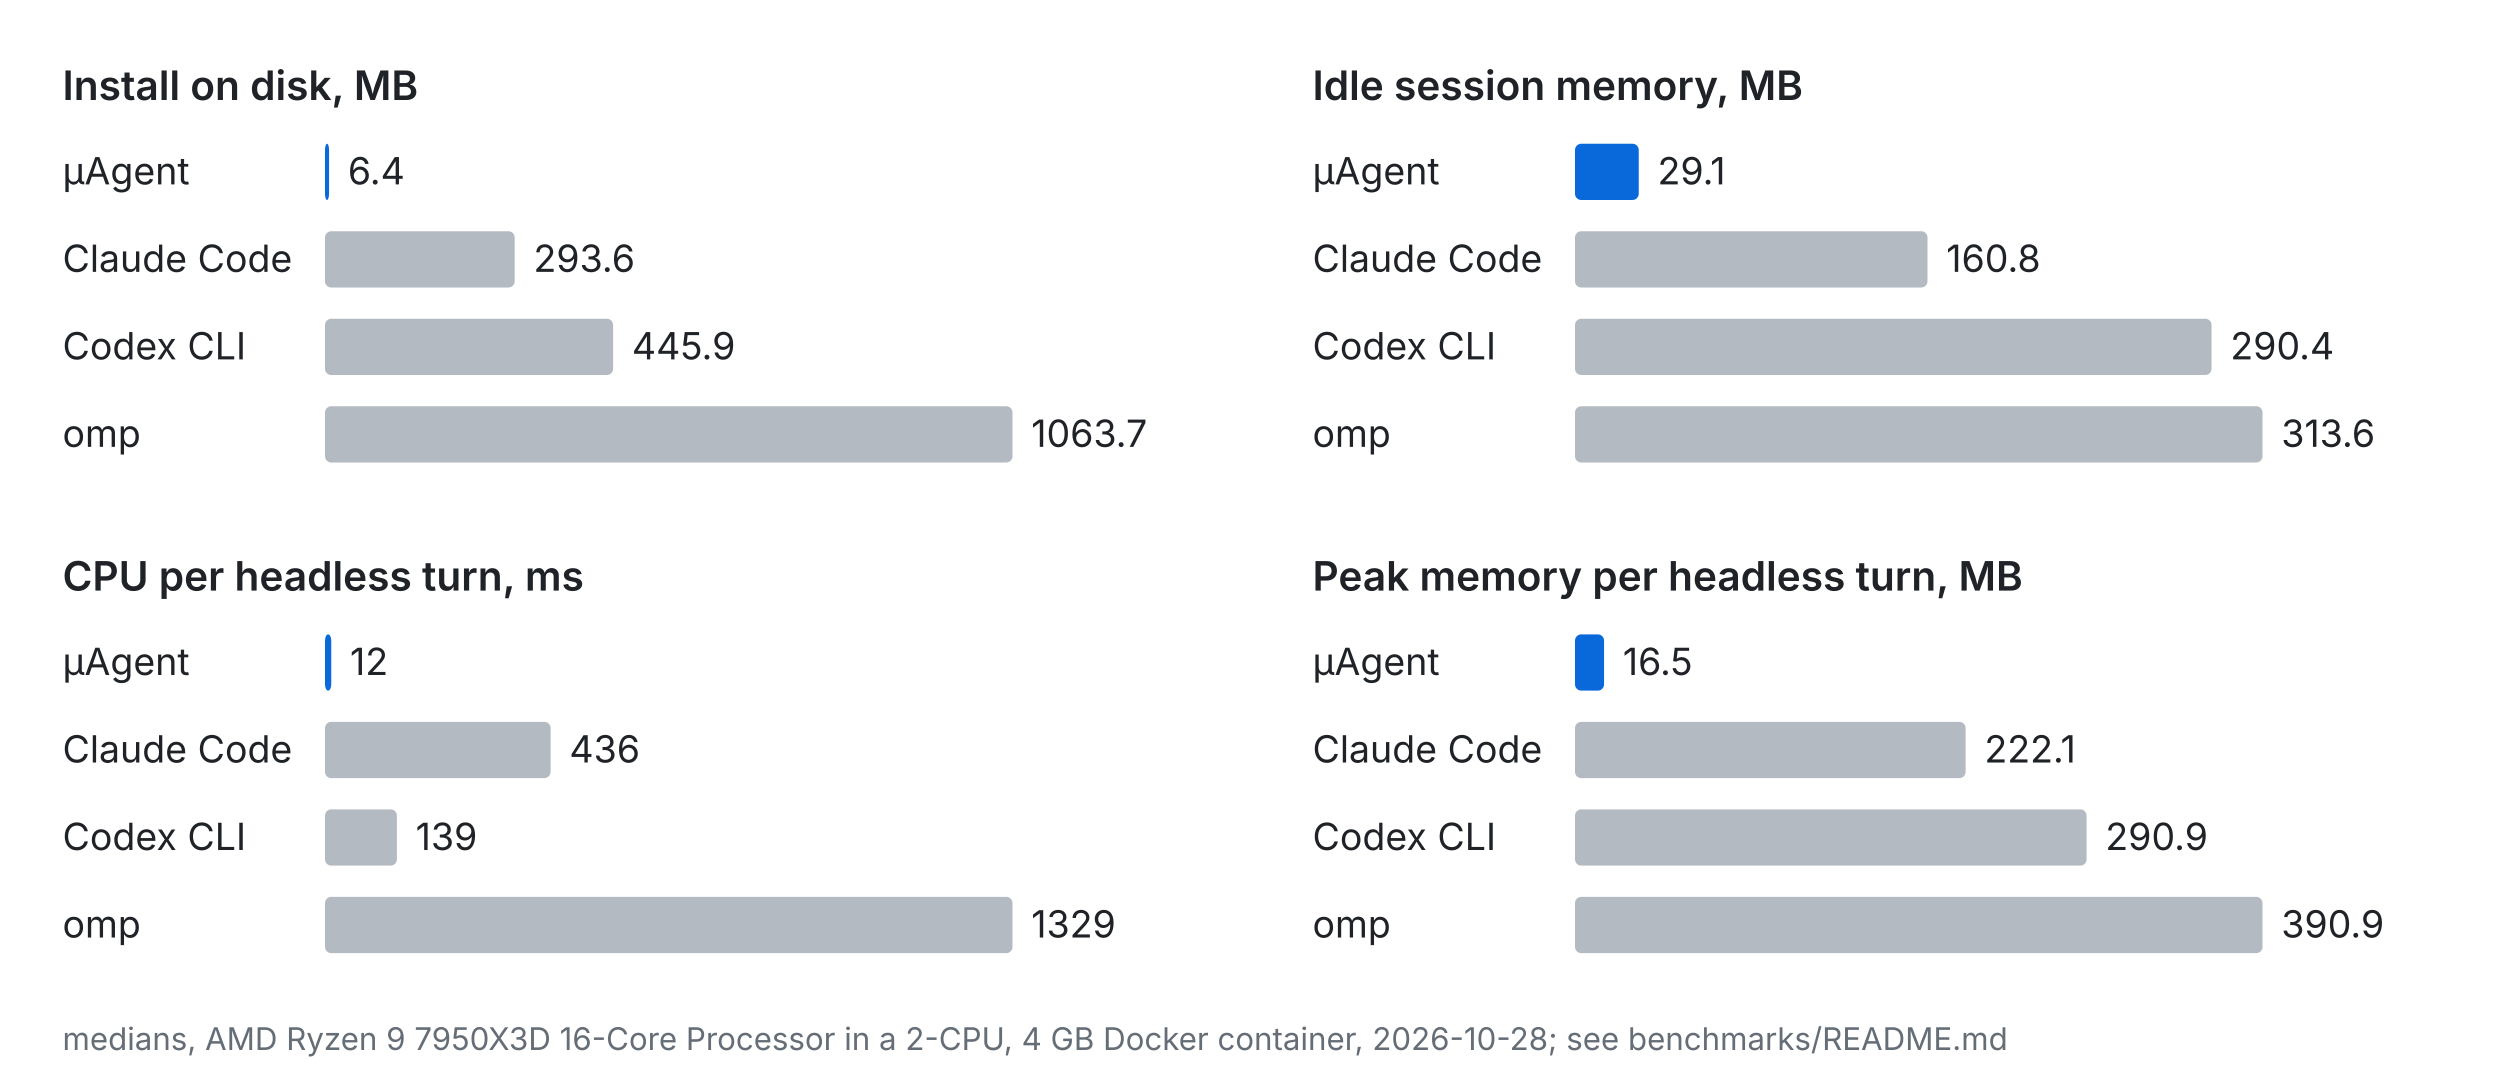
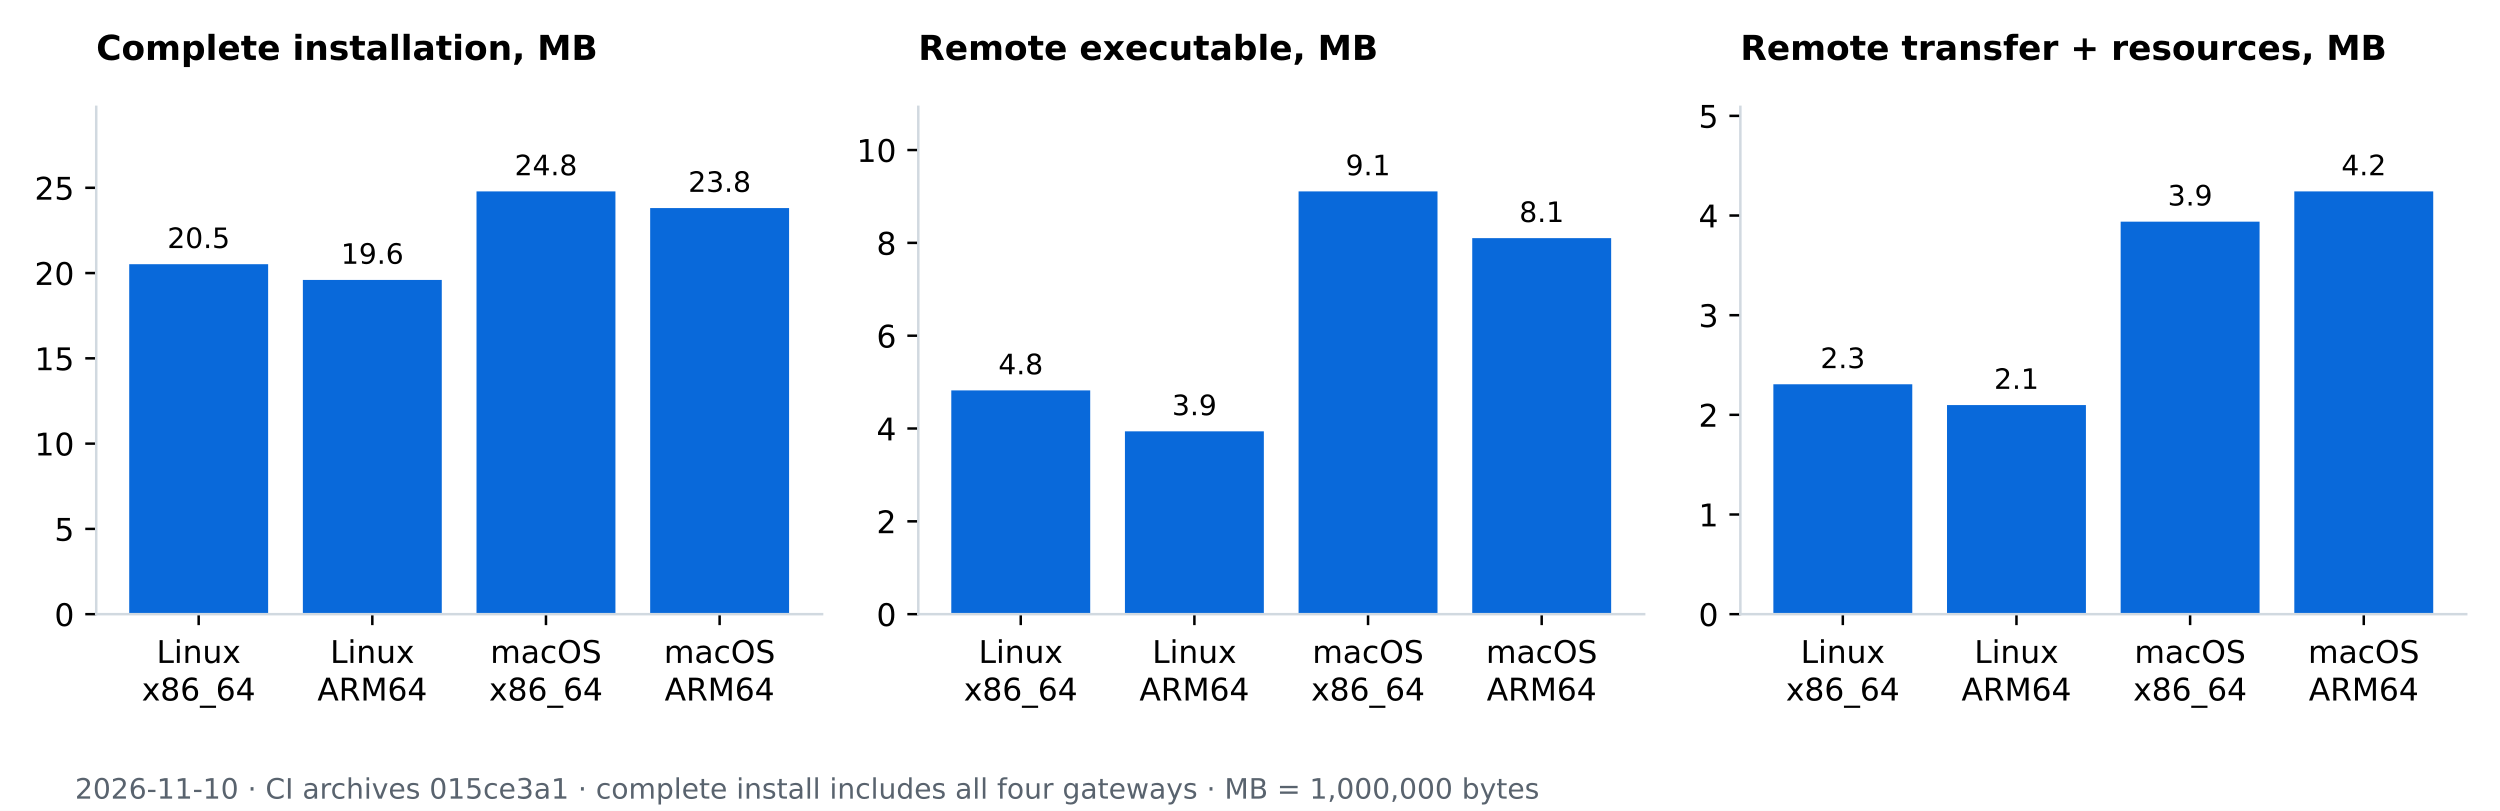
- <svg xmlns="http://www.w3.org/2000/svg" viewBox="0 0 800 344" width="800" height="344" role="img" aria-label="Footprint of the agents">
-   <style>
-   .bg { fill: #ffffff; }
-   text { font-family: system-ui, -apple-system, "Segoe UI", sans-serif; fill: #1f2328; }
-   .title { font-size: 13px; font-weight: 600; }
-   .name { font-size: 12px; }
-   .value { font-size: 12px; font-variant-numeric: tabular-nums; }
-   .note { font-size: 10px; fill: #656d76; }
-   .bar { fill: #b4bac1; }
-   .bar.uagent { fill: #0a69da; }
-   @media (prefers-color-scheme: dark) {
-     .bg { fill: #0d1117; }
-     text { fill: #e6edf3; }
-     .note { fill: #8b949e; }
-     .bar { fill: #4a525c; }
-     .bar.uagent { fill: #4493f8; }
-   }
- </style>
-   <rect class="bg" width="800" height="344" />
-   <text class="title" x="20" y="32">Install on disk, MB</text>
-   <text class="name" x="20" y="59">µAgent</text>
-   <rect class="bar uagent" x="104" y="46" width="1.3" height="18" rx="2" />
-   <text class="value" x="111.3" y="59">6.4</text>
-   <text class="name" x="20" y="87">Claude Code</text>
-   <rect class="bar" x="104" y="74" width="60.7" height="18" rx="2" />
-   <text class="value" x="170.7" y="87">293.6</text>
-   <text class="name" x="20" y="115">Codex CLI</text>
-   <rect class="bar" x="104" y="102" width="92.2" height="18" rx="2" />
-   <text class="value" x="202.2" y="115">445.9</text>
-   <text class="name" x="20" y="143">omp</text>
-   <rect class="bar" x="104" y="130" width="220.0" height="18" rx="2" />
-   <text class="value" x="330.0" y="143">1063.7</text>
-   <text class="title" x="420" y="32">Idle session memory, MB</text>
-   <text class="name" x="420" y="59">µAgent</text>
-   <rect class="bar uagent" x="504" y="46" width="20.4" height="18" rx="2" />
-   <text class="value" x="530.4" y="59">29.1</text>
-   <text class="name" x="420" y="87">Claude Code</text>
-   <rect class="bar" x="504" y="74" width="112.8" height="18" rx="2" />
-   <text class="value" x="622.8" y="87">160.8</text>
-   <text class="name" x="420" y="115">Codex CLI</text>
-   <rect class="bar" x="504" y="102" width="203.7" height="18" rx="2" />
-   <text class="value" x="713.7" y="115">290.4</text>
-   <text class="name" x="420" y="143">omp</text>
-   <rect class="bar" x="504" y="130" width="220.0" height="18" rx="2" />
-   <text class="value" x="730.0" y="143">313.6</text>
-   <text class="title" x="20" y="189">CPU per headless turn, ms</text>
-   <text class="name" x="20" y="216">µAgent</text>
-   <rect class="bar uagent" x="104" y="203" width="2.0" height="18" rx="2" />
-   <text class="value" x="112.0" y="216">12</text>
-   <text class="name" x="20" y="244">Claude Code</text>
-   <rect class="bar" x="104" y="231" width="72.2" height="18" rx="2" />
-   <text class="value" x="182.2" y="244">436</text>
-   <text class="name" x="20" y="272">Codex CLI</text>
-   <rect class="bar" x="104" y="259" width="23.0" height="18" rx="2" />
-   <text class="value" x="133.0" y="272">139</text>
-   <text class="name" x="20" y="300">omp</text>
-   <rect class="bar" x="104" y="287" width="220.0" height="18" rx="2" />
-   <text class="value" x="330.0" y="300">1329</text>
-   <text class="title" x="420" y="189">Peak memory per headless turn, MB</text>
-   <text class="name" x="420" y="216">µAgent</text>
-   <rect class="bar uagent" x="504" y="203" width="9.3" height="18" rx="2" />
-   <text class="value" x="519.3" y="216">16.5</text>
-   <text class="name" x="420" y="244">Claude Code</text>
-   <rect class="bar" x="504" y="231" width="125.0" height="18" rx="2" />
-   <text class="value" x="635.0" y="244">222.1</text>
-   <text class="name" x="420" y="272">Codex CLI</text>
-   <rect class="bar" x="504" y="259" width="163.7" height="18" rx="2" />
-   <text class="value" x="673.7" y="272">290.9</text>
-   <text class="name" x="420" y="300">omp</text>
-   <rect class="bar" x="504" y="287" width="220.0" height="18" rx="2" />
-   <text class="value" x="730.0" y="300">390.9</text>
-   <text class="note" x="20" y="336">medians, AMD Ryzen 9 7950X3D 16-Core Processor in a 2-CPU, 4 GB Docker container, 2026-10-28; see benchmarks/README.md</text>
+ <svg xmlns="http://www.w3.org/2000/svg" xmlns:xlink="http://www.w3.org/1999/xlink" width="799.2pt" height="259.2pt" viewBox="0 0 799.2 259.2" version="1.1" role="img">
+   <defs>
+     <style type="text/css">*{stroke-linejoin: round; stroke-linecap: butt}</style>
+   </defs>
+   <g id="figure_1">
+     <g id="patch_1">
+       <path d="M 0 259.2  L 799.2 259.2  L 799.2 0  L 0 0  z " style="fill: #ffffff" />
+     </g>
+     <g id="axes_1">
+       <g id="patch_2">
+         <path d="M 30.76 196.338  L 262.8 196.338  L 262.8 34.157  L 30.76 34.157  z " style="fill: #ffffff" />
+       </g>
+       <g id="patch_3">
+         <path d="M 41.307 196.338  L 85.717 196.338  L 85.717 84.453  L 41.307 84.453  z " clip-path="url(#pa110befc85)" style="fill: #0969da" />
+       </g>
+       <g id="patch_4">
+         <path d="M 96.819 196.338  L 141.229 196.338  L 141.229 89.485  L 96.819 89.485  z " clip-path="url(#pa110befc85)" style="fill: #0969da" />
+       </g>
+       <g id="patch_5">
+         <path d="M 152.331 196.338  L 196.741 196.338  L 196.741 61.187  L 152.331 61.187  z " clip-path="url(#pa110befc85)" style="fill: #0969da" />
+       </g>
+       <g id="patch_6">
+         <path d="M 207.843 196.338  L 252.253 196.338  L 252.253 66.506  L 207.843 66.506  z " clip-path="url(#pa110befc85)" style="fill: #0969da" />
+       </g>
+       <g id="matplotlib.axis_1">
+         <g id="xtick_1">
+           <g id="line2d_1">
+             <defs>
+               <path id="m98f1a6e2f3" d="M 0 0  L 0 3.5  " style="stroke: #000000; stroke-width: 0.8" />
+             </defs>
+             <g>
+               <use xlink:href="#m98f1a6e2f3" x="63.512" y="196.338" style="stroke: #000000; stroke-width: 0.8" />
+             </g>
+           </g>
+           <g id="text_1">
+             <text style="font-size: 10px; font-family: 'DejaVu Sans', 'Bitstream Vera Sans', 'Computer Modern Sans Serif', 'Lucida Grande', 'Verdana', 'Geneva', 'Lucid', 'Arial', 'Helvetica', 'Avant Garde', sans-serif" transform="translate(50.04018 211.9372)">Linux</text>
+             <text style="font-size: 10px; font-family: 'DejaVu Sans', 'Bitstream Vera Sans', 'Computer Modern Sans Serif', 'Lucida Grande', 'Verdana', 'Geneva', 'Lucid', 'Arial', 'Helvetica', 'Avant Garde', sans-serif" transform="translate(45.32768 223.9391)">x86_64</text>
+           </g>
+         </g>
+         <g id="xtick_2">
+           <g id="line2d_2">
+             <g>
+               <use xlink:href="#m98f1a6e2f3" x="119.024" y="196.338" style="stroke: #000000; stroke-width: 0.8" />
+             </g>
+           </g>
+           <g id="text_2">
+             <text style="font-size: 10px; font-family: 'DejaVu Sans', 'Bitstream Vera Sans', 'Computer Modern Sans Serif', 'Lucida Grande', 'Verdana', 'Geneva', 'Lucid', 'Arial', 'Helvetica', 'Avant Garde', sans-serif" transform="translate(105.5521 211.9372)">Linux</text>
+             <text style="font-size: 10px; font-family: 'DejaVu Sans', 'Bitstream Vera Sans', 'Computer Modern Sans Serif', 'Lucida Grande', 'Verdana', 'Geneva', 'Lucid', 'Arial', 'Helvetica', 'Avant Garde', sans-serif" transform="translate(101.4529 223.9391)">ARM64</text>
+           </g>
+         </g>
+         <g id="xtick_3">
+           <g id="line2d_3">
+             <g>
+               <use xlink:href="#m98f1a6e2f3" x="174.536" y="196.338" style="stroke: #000000; stroke-width: 0.8" />
+             </g>
+           </g>
+           <g id="text_3">
+             <text style="font-size: 10px; font-family: 'DejaVu Sans', 'Bitstream Vera Sans', 'Computer Modern Sans Serif', 'Lucida Grande', 'Verdana', 'Geneva', 'Lucid', 'Arial', 'Helvetica', 'Avant Garde', sans-serif" transform="translate(156.7422 211.9364)">macOS</text>
+             <text style="font-size: 10px; font-family: 'DejaVu Sans', 'Bitstream Vera Sans', 'Computer Modern Sans Serif', 'Lucida Grande', 'Verdana', 'Geneva', 'Lucid', 'Arial', 'Helvetica', 'Avant Garde', sans-serif" transform="translate(156.3516 223.9383)">x86_64</text>
+           </g>
+         </g>
+         <g id="xtick_4">
+           <g id="line2d_4">
+             <g>
+               <use xlink:href="#m98f1a6e2f3" x="230.048" y="196.338" style="stroke: #000000; stroke-width: 0.8" />
+             </g>
+           </g>
+           <g id="text_4">
+             <text style="font-size: 10px; font-family: 'DejaVu Sans', 'Bitstream Vera Sans', 'Computer Modern Sans Serif', 'Lucida Grande', 'Verdana', 'Geneva', 'Lucid', 'Arial', 'Helvetica', 'Avant Garde', sans-serif" transform="translate(212.2542 211.9364)">macOS</text>
+             <text style="font-size: 10px; font-family: 'DejaVu Sans', 'Bitstream Vera Sans', 'Computer Modern Sans Serif', 'Lucida Grande', 'Verdana', 'Geneva', 'Lucid', 'Arial', 'Helvetica', 'Avant Garde', sans-serif" transform="translate(212.4768 223.9383)">ARM64</text>
+           </g>
+         </g>
+       </g>
+       <g id="matplotlib.axis_2">
+         <g id="ytick_1">
+           <g id="line2d_5">
+             <defs>
+               <path id="m1a08d1ec69" d="M 0 0  L -3.5 0  " style="stroke: #000000; stroke-width: 0.8" />
+             </defs>
+             <g>
+               <use xlink:href="#m1a08d1ec69" x="30.76" y="196.338" style="stroke: #000000; stroke-width: 0.8" />
+             </g>
+           </g>
+           <g id="text_5">
+             <text style="font-size: 10px; font-family: 'DejaVu Sans', 'Bitstream Vera Sans', 'Computer Modern Sans Serif', 'Lucida Grande', 'Verdana', 'Geneva', 'Lucid', 'Arial', 'Helvetica', 'Avant Garde', sans-serif; text-anchor: end" x="23.76" y="200.137" transform="rotate(-0 23.76 200.1366)">0</text>
+           </g>
+         </g>
+         <g id="ytick_2">
+           <g id="line2d_6">
+             <g>
+               <use xlink:href="#m1a08d1ec69" x="30.76" y="169.077" style="stroke: #000000; stroke-width: 0.8" />
+             </g>
+           </g>
+           <g id="text_6">
+             <text style="font-size: 10px; font-family: 'DejaVu Sans', 'Bitstream Vera Sans', 'Computer Modern Sans Serif', 'Lucida Grande', 'Verdana', 'Geneva', 'Lucid', 'Arial', 'Helvetica', 'Avant Garde', sans-serif; text-anchor: end" x="23.76" y="172.876" transform="rotate(-0 23.76 172.876)">5</text>
+           </g>
+         </g>
+         <g id="ytick_3">
+           <g id="line2d_7">
+             <g>
+               <use xlink:href="#m1a08d1ec69" x="30.76" y="141.817" style="stroke: #000000; stroke-width: 0.8" />
+             </g>
+           </g>
+           <g id="text_7">
+             <text style="font-size: 10px; font-family: 'DejaVu Sans', 'Bitstream Vera Sans', 'Computer Modern Sans Serif', 'Lucida Grande', 'Verdana', 'Geneva', 'Lucid', 'Arial', 'Helvetica', 'Avant Garde', sans-serif; text-anchor: end" x="23.76" y="145.615" transform="rotate(-0 23.76 145.6154)">10</text>
+           </g>
+         </g>
+         <g id="ytick_4">
+           <g id="line2d_8">
+             <g>
+               <use xlink:href="#m1a08d1ec69" x="30.76" y="114.556" style="stroke: #000000; stroke-width: 0.8" />
+             </g>
+           </g>
+           <g id="text_8">
+             <text style="font-size: 10px; font-family: 'DejaVu Sans', 'Bitstream Vera Sans', 'Computer Modern Sans Serif', 'Lucida Grande', 'Verdana', 'Geneva', 'Lucid', 'Arial', 'Helvetica', 'Avant Garde', sans-serif; text-anchor: end" x="23.76" y="118.355" transform="rotate(-0 23.76 118.3548)">15</text>
+           </g>
+         </g>
+         <g id="ytick_5">
+           <g id="line2d_9">
+             <g>
+               <use xlink:href="#m1a08d1ec69" x="30.76" y="87.295" style="stroke: #000000; stroke-width: 0.8" />
+             </g>
+           </g>
+           <g id="text_9">
+             <text style="font-size: 10px; font-family: 'DejaVu Sans', 'Bitstream Vera Sans', 'Computer Modern Sans Serif', 'Lucida Grande', 'Verdana', 'Geneva', 'Lucid', 'Arial', 'Helvetica', 'Avant Garde', sans-serif; text-anchor: end" x="23.76" y="91.094" transform="rotate(-0 23.76 91.09427)">20</text>
+           </g>
+         </g>
+         <g id="ytick_6">
+           <g id="line2d_10">
+             <g>
+               <use xlink:href="#m1a08d1ec69" x="30.76" y="60.035" style="stroke: #000000; stroke-width: 0.8" />
+             </g>
+           </g>
+           <g id="text_10">
+             <text style="font-size: 10px; font-family: 'DejaVu Sans', 'Bitstream Vera Sans', 'Computer Modern Sans Serif', 'Lucida Grande', 'Verdana', 'Geneva', 'Lucid', 'Arial', 'Helvetica', 'Avant Garde', sans-serif; text-anchor: end" x="23.76" y="63.834" transform="rotate(-0 23.76 63.83369)">25</text>
+           </g>
+         </g>
+       </g>
+       <g id="patch_7">
+         <path d="M 30.76 196.338  L 30.76 34.157  " style="fill: none; stroke: #d1d9e0; stroke-width: 0.8; stroke-linejoin: miter; stroke-linecap: square" />
+       </g>
+       <g id="patch_8">
+         <path d="M 30.76 196.338  L 262.8 196.338  " style="fill: none; stroke: #d1d9e0; stroke-width: 0.8; stroke-linejoin: miter; stroke-linecap: square" />
+       </g>
+       <g id="text_11">
+         <text style="font-size: 9px; font-family: 'DejaVu Sans', 'Bitstream Vera Sans', 'Computer Modern Sans Serif', 'Lucida Grande', 'Verdana', 'Geneva', 'Lucid', 'Arial', 'Helvetica', 'Avant Garde', sans-serif; text-anchor: middle" x="63.512" y="79.291" transform="rotate(-0 63.51206 79.29068)">20.5</text>
+       </g>
+       <g id="text_12">
+         <text style="font-size: 9px; font-family: 'DejaVu Sans', 'Bitstream Vera Sans', 'Computer Modern Sans Serif', 'Lucida Grande', 'Verdana', 'Geneva', 'Lucid', 'Arial', 'Helvetica', 'Avant Garde', sans-serif; text-anchor: middle" x="119.024" y="84.323" transform="rotate(-0 119.024 84.32294)">19.6</text>
+       </g>
+       <g id="text_13">
+         <text style="font-size: 9px; font-family: 'DejaVu Sans', 'Bitstream Vera Sans', 'Computer Modern Sans Serif', 'Lucida Grande', 'Verdana', 'Geneva', 'Lucid', 'Arial', 'Helvetica', 'Avant Garde', sans-serif; text-anchor: middle" x="174.536" y="56.025" transform="rotate(-0 174.536 56.02537)">24.8</text>
+       </g>
+       <g id="text_14">
+         <text style="font-size: 9px; font-family: 'DejaVu Sans', 'Bitstream Vera Sans', 'Computer Modern Sans Serif', 'Lucida Grande', 'Verdana', 'Geneva', 'Lucid', 'Arial', 'Helvetica', 'Avant Garde', sans-serif; text-anchor: middle" x="230.048" y="61.344" transform="rotate(-0 230.0479 61.3438)">23.8</text>
+       </g>
+       <g id="text_15">
+         <text style="font-weight: 700; font-size: 11px; font-family: 'DejaVu Sans', 'Bitstream Vera Sans', 'Computer Modern Sans Serif', 'Lucida Grande', 'Verdana', 'Geneva', 'Lucid', 'Arial', 'Helvetica', 'Avant Garde', sans-serif; text-anchor: start" x="30.76" y="19.157" transform="rotate(-0 30.76 19.15742)">Complete installation, MB</text>
+       </g>
+     </g>
+     <g id="axes_2">
+       <g id="patch_9">
+         <path d="M 293.56 196.338  L 525.6 196.338  L 525.6 34.157  L 293.56 34.157  z " style="fill: #ffffff" />
+       </g>
+       <g id="patch_10">
+         <path d="M 304.107 196.338  L 348.517 196.338  L 348.517 124.804  L 304.107 124.804  z " clip-path="url(#p5c7cfa9986)" style="fill: #0969da" />
+       </g>
+       <g id="patch_11">
+         <path d="M 359.619 196.338  L 404.029 196.338  L 404.029 137.891  L 359.619 137.891  z " clip-path="url(#p5c7cfa9986)" style="fill: #0969da" />
+       </g>
+       <g id="patch_12">
+         <path d="M 415.131 196.338  L 459.541 196.338  L 459.541 61.187  L 415.131 61.187  z " clip-path="url(#p5c7cfa9986)" style="fill: #0969da" />
+       </g>
+       <g id="patch_13">
+         <path d="M 470.643 196.338  L 515.053 196.338  L 515.053 76.136  L 470.643 76.136  z " clip-path="url(#p5c7cfa9986)" style="fill: #0969da" />
+       </g>
+       <g id="matplotlib.axis_3">
+         <g id="xtick_5">
+           <g id="line2d_11">
+             <g>
+               <use xlink:href="#m98f1a6e2f3" x="326.312" y="196.338" style="stroke: #000000; stroke-width: 0.8" />
+             </g>
+           </g>
+           <g id="text_16">
+             <text style="font-size: 10px; font-family: 'DejaVu Sans', 'Bitstream Vera Sans', 'Computer Modern Sans Serif', 'Lucida Grande', 'Verdana', 'Geneva', 'Lucid', 'Arial', 'Helvetica', 'Avant Garde', sans-serif" transform="translate(312.8402 211.9372)">Linux</text>
+             <text style="font-size: 10px; font-family: 'DejaVu Sans', 'Bitstream Vera Sans', 'Computer Modern Sans Serif', 'Lucida Grande', 'Verdana', 'Geneva', 'Lucid', 'Arial', 'Helvetica', 'Avant Garde', sans-serif" transform="translate(308.1277 223.9391)">x86_64</text>
+           </g>
+         </g>
+         <g id="xtick_6">
+           <g id="line2d_12">
+             <g>
+               <use xlink:href="#m98f1a6e2f3" x="381.824" y="196.338" style="stroke: #000000; stroke-width: 0.8" />
+             </g>
+           </g>
+           <g id="text_17">
+             <text style="font-size: 10px; font-family: 'DejaVu Sans', 'Bitstream Vera Sans', 'Computer Modern Sans Serif', 'Lucida Grande', 'Verdana', 'Geneva', 'Lucid', 'Arial', 'Helvetica', 'Avant Garde', sans-serif" transform="translate(368.3521 211.9372)">Linux</text>
+             <text style="font-size: 10px; font-family: 'DejaVu Sans', 'Bitstream Vera Sans', 'Computer Modern Sans Serif', 'Lucida Grande', 'Verdana', 'Geneva', 'Lucid', 'Arial', 'Helvetica', 'Avant Garde', sans-serif" transform="translate(364.2529 223.9391)">ARM64</text>
+           </g>
+         </g>
+         <g id="xtick_7">
+           <g id="line2d_13">
+             <g>
+               <use xlink:href="#m98f1a6e2f3" x="437.336" y="196.338" style="stroke: #000000; stroke-width: 0.8" />
+             </g>
+           </g>
+           <g id="text_18">
+             <text style="font-size: 10px; font-family: 'DejaVu Sans', 'Bitstream Vera Sans', 'Computer Modern Sans Serif', 'Lucida Grande', 'Verdana', 'Geneva', 'Lucid', 'Arial', 'Helvetica', 'Avant Garde', sans-serif" transform="translate(419.5422 211.9364)">macOS</text>
+             <text style="font-size: 10px; font-family: 'DejaVu Sans', 'Bitstream Vera Sans', 'Computer Modern Sans Serif', 'Lucida Grande', 'Verdana', 'Geneva', 'Lucid', 'Arial', 'Helvetica', 'Avant Garde', sans-serif" transform="translate(419.1516 223.9383)">x86_64</text>
+           </g>
+         </g>
+         <g id="xtick_8">
+           <g id="line2d_14">
+             <g>
+               <use xlink:href="#m98f1a6e2f3" x="492.848" y="196.338" style="stroke: #000000; stroke-width: 0.8" />
+             </g>
+           </g>
+           <g id="text_19">
+             <text style="font-size: 10px; font-family: 'DejaVu Sans', 'Bitstream Vera Sans', 'Computer Modern Sans Serif', 'Lucida Grande', 'Verdana', 'Geneva', 'Lucid', 'Arial', 'Helvetica', 'Avant Garde', sans-serif" transform="translate(475.0542 211.9364)">macOS</text>
+             <text style="font-size: 10px; font-family: 'DejaVu Sans', 'Bitstream Vera Sans', 'Computer Modern Sans Serif', 'Lucida Grande', 'Verdana', 'Geneva', 'Lucid', 'Arial', 'Helvetica', 'Avant Garde', sans-serif" transform="translate(475.2768 223.9383)">ARM64</text>
+           </g>
+         </g>
+       </g>
+       <g id="matplotlib.axis_4">
+         <g id="ytick_7">
+           <g id="line2d_15">
+             <g>
+               <use xlink:href="#m1a08d1ec69" x="293.56" y="196.338" style="stroke: #000000; stroke-width: 0.8" />
+             </g>
+           </g>
+           <g id="text_20">
+             <text style="font-size: 10px; font-family: 'DejaVu Sans', 'Bitstream Vera Sans', 'Computer Modern Sans Serif', 'Lucida Grande', 'Verdana', 'Geneva', 'Lucid', 'Arial', 'Helvetica', 'Avant Garde', sans-serif; text-anchor: end" x="286.56" y="200.137" transform="rotate(-0 286.56 200.1366)">0</text>
+           </g>
+         </g>
+         <g id="ytick_8">
+           <g id="line2d_16">
+             <g>
+               <use xlink:href="#m1a08d1ec69" x="293.56" y="166.663" style="stroke: #000000; stroke-width: 0.8" />
+             </g>
+           </g>
+           <g id="text_21">
+             <text style="font-size: 10px; font-family: 'DejaVu Sans', 'Bitstream Vera Sans', 'Computer Modern Sans Serif', 'Lucida Grande', 'Verdana', 'Geneva', 'Lucid', 'Arial', 'Helvetica', 'Avant Garde', sans-serif; text-anchor: end" x="286.56" y="170.462" transform="rotate(-0 286.56 170.4619)">2</text>
+           </g>
+         </g>
+         <g id="ytick_9">
+           <g id="line2d_17">
+             <g>
+               <use xlink:href="#m1a08d1ec69" x="293.56" y="136.988" style="stroke: #000000; stroke-width: 0.8" />
+             </g>
+           </g>
+           <g id="text_22">
+             <text style="font-size: 10px; font-family: 'DejaVu Sans', 'Bitstream Vera Sans', 'Computer Modern Sans Serif', 'Lucida Grande', 'Verdana', 'Geneva', 'Lucid', 'Arial', 'Helvetica', 'Avant Garde', sans-serif; text-anchor: end" x="286.56" y="140.787" transform="rotate(-0 286.56 140.7872)">4</text>
+           </g>
+         </g>
+         <g id="ytick_10">
+           <g id="line2d_18">
+             <g>
+               <use xlink:href="#m1a08d1ec69" x="293.56" y="107.314" style="stroke: #000000; stroke-width: 0.8" />
+             </g>
+           </g>
+           <g id="text_23">
+             <text style="font-size: 10px; font-family: 'DejaVu Sans', 'Bitstream Vera Sans', 'Computer Modern Sans Serif', 'Lucida Grande', 'Verdana', 'Geneva', 'Lucid', 'Arial', 'Helvetica', 'Avant Garde', sans-serif; text-anchor: end" x="286.56" y="111.113" transform="rotate(-0 286.56 111.1125)">6</text>
+           </g>
+         </g>
+         <g id="ytick_11">
+           <g id="line2d_19">
+             <g>
+               <use xlink:href="#m1a08d1ec69" x="293.56" y="77.639" style="stroke: #000000; stroke-width: 0.8" />
+             </g>
+           </g>
+           <g id="text_24">
+             <text style="font-size: 10px; font-family: 'DejaVu Sans', 'Bitstream Vera Sans', 'Computer Modern Sans Serif', 'Lucida Grande', 'Verdana', 'Geneva', 'Lucid', 'Arial', 'Helvetica', 'Avant Garde', sans-serif; text-anchor: end" x="286.56" y="81.438" transform="rotate(-0 286.56 81.43783)">8</text>
+           </g>
+         </g>
+         <g id="ytick_12">
+           <g id="line2d_20">
+             <g>
+               <use xlink:href="#m1a08d1ec69" x="293.56" y="47.964" style="stroke: #000000; stroke-width: 0.8" />
+             </g>
+           </g>
+           <g id="text_25">
+             <text style="font-size: 10px; font-family: 'DejaVu Sans', 'Bitstream Vera Sans', 'Computer Modern Sans Serif', 'Lucida Grande', 'Verdana', 'Geneva', 'Lucid', 'Arial', 'Helvetica', 'Avant Garde', sans-serif; text-anchor: end" x="286.56" y="51.763" transform="rotate(-0 286.56 51.76315)">10</text>
+           </g>
+         </g>
+       </g>
+       <g id="patch_14">
+         <path d="M 293.56 196.338  L 293.56 34.157  " style="fill: none; stroke: #d1d9e0; stroke-width: 0.8; stroke-linejoin: miter; stroke-linecap: square" />
+       </g>
+       <g id="patch_15">
+         <path d="M 293.56 196.338  L 525.6 196.338  " style="fill: none; stroke: #d1d9e0; stroke-width: 0.8; stroke-linejoin: miter; stroke-linecap: square" />
+       </g>
+       <g id="text_26">
+         <text style="font-size: 9px; font-family: 'DejaVu Sans', 'Bitstream Vera Sans', 'Computer Modern Sans Serif', 'Lucida Grande', 'Verdana', 'Geneva', 'Lucid', 'Arial', 'Helvetica', 'Avant Garde', sans-serif; text-anchor: middle" x="326.312" y="119.642" transform="rotate(-0 326.3121 119.6417)">4.8</text>
+       </g>
+       <g id="text_27">
+         <text style="font-size: 9px; font-family: 'DejaVu Sans', 'Bitstream Vera Sans', 'Computer Modern Sans Serif', 'Lucida Grande', 'Verdana', 'Geneva', 'Lucid', 'Arial', 'Helvetica', 'Avant Garde', sans-serif; text-anchor: middle" x="381.824" y="132.729" transform="rotate(-0 381.824 132.7287)">3.9</text>
+       </g>
+       <g id="text_28">
+         <text style="font-size: 9px; font-family: 'DejaVu Sans', 'Bitstream Vera Sans', 'Computer Modern Sans Serif', 'Lucida Grande', 'Verdana', 'Geneva', 'Lucid', 'Arial', 'Helvetica', 'Avant Garde', sans-serif; text-anchor: middle" x="437.336" y="56.025" transform="rotate(-0 437.336 56.02537)">9.1</text>
+       </g>
+       <g id="text_29">
+         <text style="font-size: 9px; font-family: 'DejaVu Sans', 'Bitstream Vera Sans', 'Computer Modern Sans Serif', 'Lucida Grande', 'Verdana', 'Geneva', 'Lucid', 'Arial', 'Helvetica', 'Avant Garde', sans-serif; text-anchor: middle" x="492.848" y="70.974" transform="rotate(-0 492.8479 70.97357)">8.1</text>
+       </g>
+       <g id="text_30">
+         <text style="font-weight: 700; font-size: 11px; font-family: 'DejaVu Sans', 'Bitstream Vera Sans', 'Computer Modern Sans Serif', 'Lucida Grande', 'Verdana', 'Geneva', 'Lucid', 'Arial', 'Helvetica', 'Avant Garde', sans-serif; text-anchor: start" x="293.56" y="19.157" transform="rotate(-0 293.56 19.15742)">Remote executable, MB</text>
+       </g>
+     </g>
+     <g id="axes_3">
+       <g id="patch_16">
+         <path d="M 556.36 196.338  L 788.4 196.338  L 788.4 34.157  L 556.36 34.157  z " style="fill: #ffffff" />
+       </g>
+       <g id="patch_17">
+         <path d="M 566.907 196.338  L 611.317 196.338  L 611.317 122.839  L 566.907 122.839  z " clip-path="url(#p026356eecc)" style="fill: #0969da" />
+       </g>
+       <g id="patch_18">
+         <path d="M 622.419 196.338  L 666.829 196.338  L 666.829 129.482  L 622.419 129.482  z " clip-path="url(#p026356eecc)" style="fill: #0969da" />
+       </g>
+       <g id="patch_19">
+         <path d="M 677.931 196.338  L 722.341 196.338  L 722.341 70.858  L 677.931 70.858  z " clip-path="url(#p026356eecc)" style="fill: #0969da" />
+       </g>
+       <g id="patch_20">
+         <path d="M 733.443 196.338  L 777.853 196.338  L 777.853 61.187  L 733.443 61.187  z " clip-path="url(#p026356eecc)" style="fill: #0969da" />
+       </g>
+       <g id="matplotlib.axis_5">
+         <g id="xtick_9">
+           <g id="line2d_21">
+             <g>
+               <use xlink:href="#m98f1a6e2f3" x="589.112" y="196.338" style="stroke: #000000; stroke-width: 0.8" />
+             </g>
+           </g>
+           <g id="text_31">
+             <text style="font-size: 10px; font-family: 'DejaVu Sans', 'Bitstream Vera Sans', 'Computer Modern Sans Serif', 'Lucida Grande', 'Verdana', 'Geneva', 'Lucid', 'Arial', 'Helvetica', 'Avant Garde', sans-serif" transform="translate(575.6402 211.9372)">Linux</text>
+             <text style="font-size: 10px; font-family: 'DejaVu Sans', 'Bitstream Vera Sans', 'Computer Modern Sans Serif', 'Lucida Grande', 'Verdana', 'Geneva', 'Lucid', 'Arial', 'Helvetica', 'Avant Garde', sans-serif" transform="translate(570.9277 223.9391)">x86_64</text>
+           </g>
+         </g>
+         <g id="xtick_10">
+           <g id="line2d_22">
+             <g>
+               <use xlink:href="#m98f1a6e2f3" x="644.624" y="196.338" style="stroke: #000000; stroke-width: 0.8" />
+             </g>
+           </g>
+           <g id="text_32">
+             <text style="font-size: 10px; font-family: 'DejaVu Sans', 'Bitstream Vera Sans', 'Computer Modern Sans Serif', 'Lucida Grande', 'Verdana', 'Geneva', 'Lucid', 'Arial', 'Helvetica', 'Avant Garde', sans-serif" transform="translate(631.1521 211.9372)">Linux</text>
+             <text style="font-size: 10px; font-family: 'DejaVu Sans', 'Bitstream Vera Sans', 'Computer Modern Sans Serif', 'Lucida Grande', 'Verdana', 'Geneva', 'Lucid', 'Arial', 'Helvetica', 'Avant Garde', sans-serif" transform="translate(627.0529 223.9391)">ARM64</text>
+           </g>
+         </g>
+         <g id="xtick_11">
+           <g id="line2d_23">
+             <g>
+               <use xlink:href="#m98f1a6e2f3" x="700.136" y="196.338" style="stroke: #000000; stroke-width: 0.8" />
+             </g>
+           </g>
+           <g id="text_33">
+             <text style="font-size: 10px; font-family: 'DejaVu Sans', 'Bitstream Vera Sans', 'Computer Modern Sans Serif', 'Lucida Grande', 'Verdana', 'Geneva', 'Lucid', 'Arial', 'Helvetica', 'Avant Garde', sans-serif" transform="translate(682.3422 211.9364)">macOS</text>
+             <text style="font-size: 10px; font-family: 'DejaVu Sans', 'Bitstream Vera Sans', 'Computer Modern Sans Serif', 'Lucida Grande', 'Verdana', 'Geneva', 'Lucid', 'Arial', 'Helvetica', 'Avant Garde', sans-serif" transform="translate(681.9516 223.9383)">x86_64</text>
+           </g>
+         </g>
+         <g id="xtick_12">
+           <g id="line2d_24">
+             <g>
+               <use xlink:href="#m98f1a6e2f3" x="755.648" y="196.338" style="stroke: #000000; stroke-width: 0.8" />
+             </g>
+           </g>
+           <g id="text_34">
+             <text style="font-size: 10px; font-family: 'DejaVu Sans', 'Bitstream Vera Sans', 'Computer Modern Sans Serif', 'Lucida Grande', 'Verdana', 'Geneva', 'Lucid', 'Arial', 'Helvetica', 'Avant Garde', sans-serif" transform="translate(737.8542 211.9364)">macOS</text>
+             <text style="font-size: 10px; font-family: 'DejaVu Sans', 'Bitstream Vera Sans', 'Computer Modern Sans Serif', 'Lucida Grande', 'Verdana', 'Geneva', 'Lucid', 'Arial', 'Helvetica', 'Avant Garde', sans-serif" transform="translate(738.0768 223.9383)">ARM64</text>
+           </g>
+         </g>
+       </g>
+       <g id="matplotlib.axis_6">
+         <g id="ytick_13">
+           <g id="line2d_25">
+             <g>
+               <use xlink:href="#m1a08d1ec69" x="556.36" y="196.338" style="stroke: #000000; stroke-width: 0.8" />
+             </g>
+           </g>
+           <g id="text_35">
+             <text style="font-size: 10px; font-family: 'DejaVu Sans', 'Bitstream Vera Sans', 'Computer Modern Sans Serif', 'Lucida Grande', 'Verdana', 'Geneva', 'Lucid', 'Arial', 'Helvetica', 'Avant Garde', sans-serif; text-anchor: end" x="549.36" y="200.137" transform="rotate(-0 549.36 200.1366)">0</text>
+           </g>
+         </g>
+         <g id="ytick_14">
+           <g id="line2d_26">
+             <g>
+               <use xlink:href="#m1a08d1ec69" x="556.36" y="164.478" style="stroke: #000000; stroke-width: 0.8" />
+             </g>
+           </g>
+           <g id="text_36">
+             <text style="font-size: 10px; font-family: 'DejaVu Sans', 'Bitstream Vera Sans', 'Computer Modern Sans Serif', 'Lucida Grande', 'Verdana', 'Geneva', 'Lucid', 'Arial', 'Helvetica', 'Avant Garde', sans-serif; text-anchor: end" x="549.36" y="168.277" transform="rotate(-0 549.36 168.2772)">1</text>
+           </g>
+         </g>
+         <g id="ytick_15">
+           <g id="line2d_27">
+             <g>
+               <use xlink:href="#m1a08d1ec69" x="556.36" y="132.619" style="stroke: #000000; stroke-width: 0.8" />
+             </g>
+           </g>
+           <g id="text_37">
+             <text style="font-size: 10px; font-family: 'DejaVu Sans', 'Bitstream Vera Sans', 'Computer Modern Sans Serif', 'Lucida Grande', 'Verdana', 'Geneva', 'Lucid', 'Arial', 'Helvetica', 'Avant Garde', sans-serif; text-anchor: end" x="549.36" y="136.418" transform="rotate(-0 549.36 136.4178)">2</text>
+           </g>
+         </g>
+         <g id="ytick_16">
+           <g id="line2d_28">
+             <g>
+               <use xlink:href="#m1a08d1ec69" x="556.36" y="100.76" style="stroke: #000000; stroke-width: 0.8" />
+             </g>
+           </g>
+           <g id="text_38">
+             <text style="font-size: 10px; font-family: 'DejaVu Sans', 'Bitstream Vera Sans', 'Computer Modern Sans Serif', 'Lucida Grande', 'Verdana', 'Geneva', 'Lucid', 'Arial', 'Helvetica', 'Avant Garde', sans-serif; text-anchor: end" x="549.36" y="104.558" transform="rotate(-0 549.36 104.5584)">3</text>
+           </g>
+         </g>
+         <g id="ytick_17">
+           <g id="line2d_29">
+             <g>
+               <use xlink:href="#m1a08d1ec69" x="556.36" y="68.9" style="stroke: #000000; stroke-width: 0.8" />
+             </g>
+           </g>
+           <g id="text_39">
+             <text style="font-size: 10px; font-family: 'DejaVu Sans', 'Bitstream Vera Sans', 'Computer Modern Sans Serif', 'Lucida Grande', 'Verdana', 'Geneva', 'Lucid', 'Arial', 'Helvetica', 'Avant Garde', sans-serif; text-anchor: end" x="549.36" y="72.699" transform="rotate(-0 549.36 72.69905)">4</text>
+           </g>
+         </g>
+         <g id="ytick_18">
+           <g id="line2d_30">
+             <g>
+               <use xlink:href="#m1a08d1ec69" x="556.36" y="37.041" style="stroke: #000000; stroke-width: 0.8" />
+             </g>
+           </g>
+           <g id="text_40">
+             <text style="font-size: 10px; font-family: 'DejaVu Sans', 'Bitstream Vera Sans', 'Computer Modern Sans Serif', 'Lucida Grande', 'Verdana', 'Geneva', 'Lucid', 'Arial', 'Helvetica', 'Avant Garde', sans-serif; text-anchor: end" x="549.36" y="40.84" transform="rotate(-0 549.36 40.83966)">5</text>
+           </g>
+         </g>
+       </g>
+       <g id="patch_21">
+         <path d="M 556.36 196.338  L 556.36 34.157  " style="fill: none; stroke: #d1d9e0; stroke-width: 0.8; stroke-linejoin: miter; stroke-linecap: square" />
+       </g>
+       <g id="patch_22">
+         <path d="M 556.36 196.338  L 788.4 196.338  " style="fill: none; stroke: #d1d9e0; stroke-width: 0.8; stroke-linejoin: miter; stroke-linecap: square" />
+       </g>
+       <g id="text_41">
+         <text style="font-size: 9px; font-family: 'DejaVu Sans', 'Bitstream Vera Sans', 'Computer Modern Sans Serif', 'Lucida Grande', 'Verdana', 'Geneva', 'Lucid', 'Arial', 'Helvetica', 'Avant Garde', sans-serif; text-anchor: middle" x="589.112" y="117.677" transform="rotate(-0 589.1121 117.6773)">2.3</text>
+       </g>
+       <g id="text_42">
+         <text style="font-size: 9px; font-family: 'DejaVu Sans', 'Bitstream Vera Sans', 'Computer Modern Sans Serif', 'Lucida Grande', 'Verdana', 'Geneva', 'Lucid', 'Arial', 'Helvetica', 'Avant Garde', sans-serif; text-anchor: middle" x="644.624" y="124.32" transform="rotate(-0 644.624 124.3199)">2.1</text>
+       </g>
+       <g id="text_43">
+         <text style="font-size: 9px; font-family: 'DejaVu Sans', 'Bitstream Vera Sans', 'Computer Modern Sans Serif', 'Lucida Grande', 'Verdana', 'Geneva', 'Lucid', 'Arial', 'Helvetica', 'Avant Garde', sans-serif; text-anchor: middle" x="700.136" y="65.696" transform="rotate(-0 700.136 65.69638)">3.9</text>
+       </g>
+       <g id="text_44">
+         <text style="font-size: 9px; font-family: 'DejaVu Sans', 'Bitstream Vera Sans', 'Computer Modern Sans Serif', 'Lucida Grande', 'Verdana', 'Geneva', 'Lucid', 'Arial', 'Helvetica', 'Avant Garde', sans-serif; text-anchor: middle" x="755.648" y="56.025" transform="rotate(-0 755.6479 56.02537)">4.2</text>
+       </g>
+       <g id="text_45">
+         <text style="font-weight: 700; font-size: 11px; font-family: 'DejaVu Sans', 'Bitstream Vera Sans', 'Computer Modern Sans Serif', 'Lucida Grande', 'Verdana', 'Geneva', 'Lucid', 'Arial', 'Helvetica', 'Avant Garde', sans-serif; text-anchor: start" x="556.36" y="19.157" transform="rotate(-0 556.36 19.15742)">Remote transfer + resources, MB</text>
+       </g>
+     </g>
+     <g id="text_46">
+       <text style="font-size: 9px; font-family: 'DejaVu Sans', 'Bitstream Vera Sans', 'Computer Modern Sans Serif', 'Lucida Grande', 'Verdana', 'Geneva', 'Lucid', 'Arial', 'Helvetica', 'Avant Garde', sans-serif; text-anchor: start; fill: #59636e" x="23.976" y="255.312" transform="rotate(-0 23.976 255.312)">2026-11-10 · CI archives 015ce3a1 · complete install includes all four gateways · MB = 1,000,000 bytes</text>
+     </g>
+   </g>
+   <defs>
+     <clipPath id="pa110befc85">
+       <rect x="30.76" y="34.157" width="232.04" height="162.18" />
+     </clipPath>
+     <clipPath id="p5c7cfa9986">
+       <rect x="293.56" y="34.157" width="232.04" height="162.18" />
+     </clipPath>
+     <clipPath id="p026356eecc">
+       <rect x="556.36" y="34.157" width="232.04" height="162.18" />
+     </clipPath>
+   </defs>
</svg>
